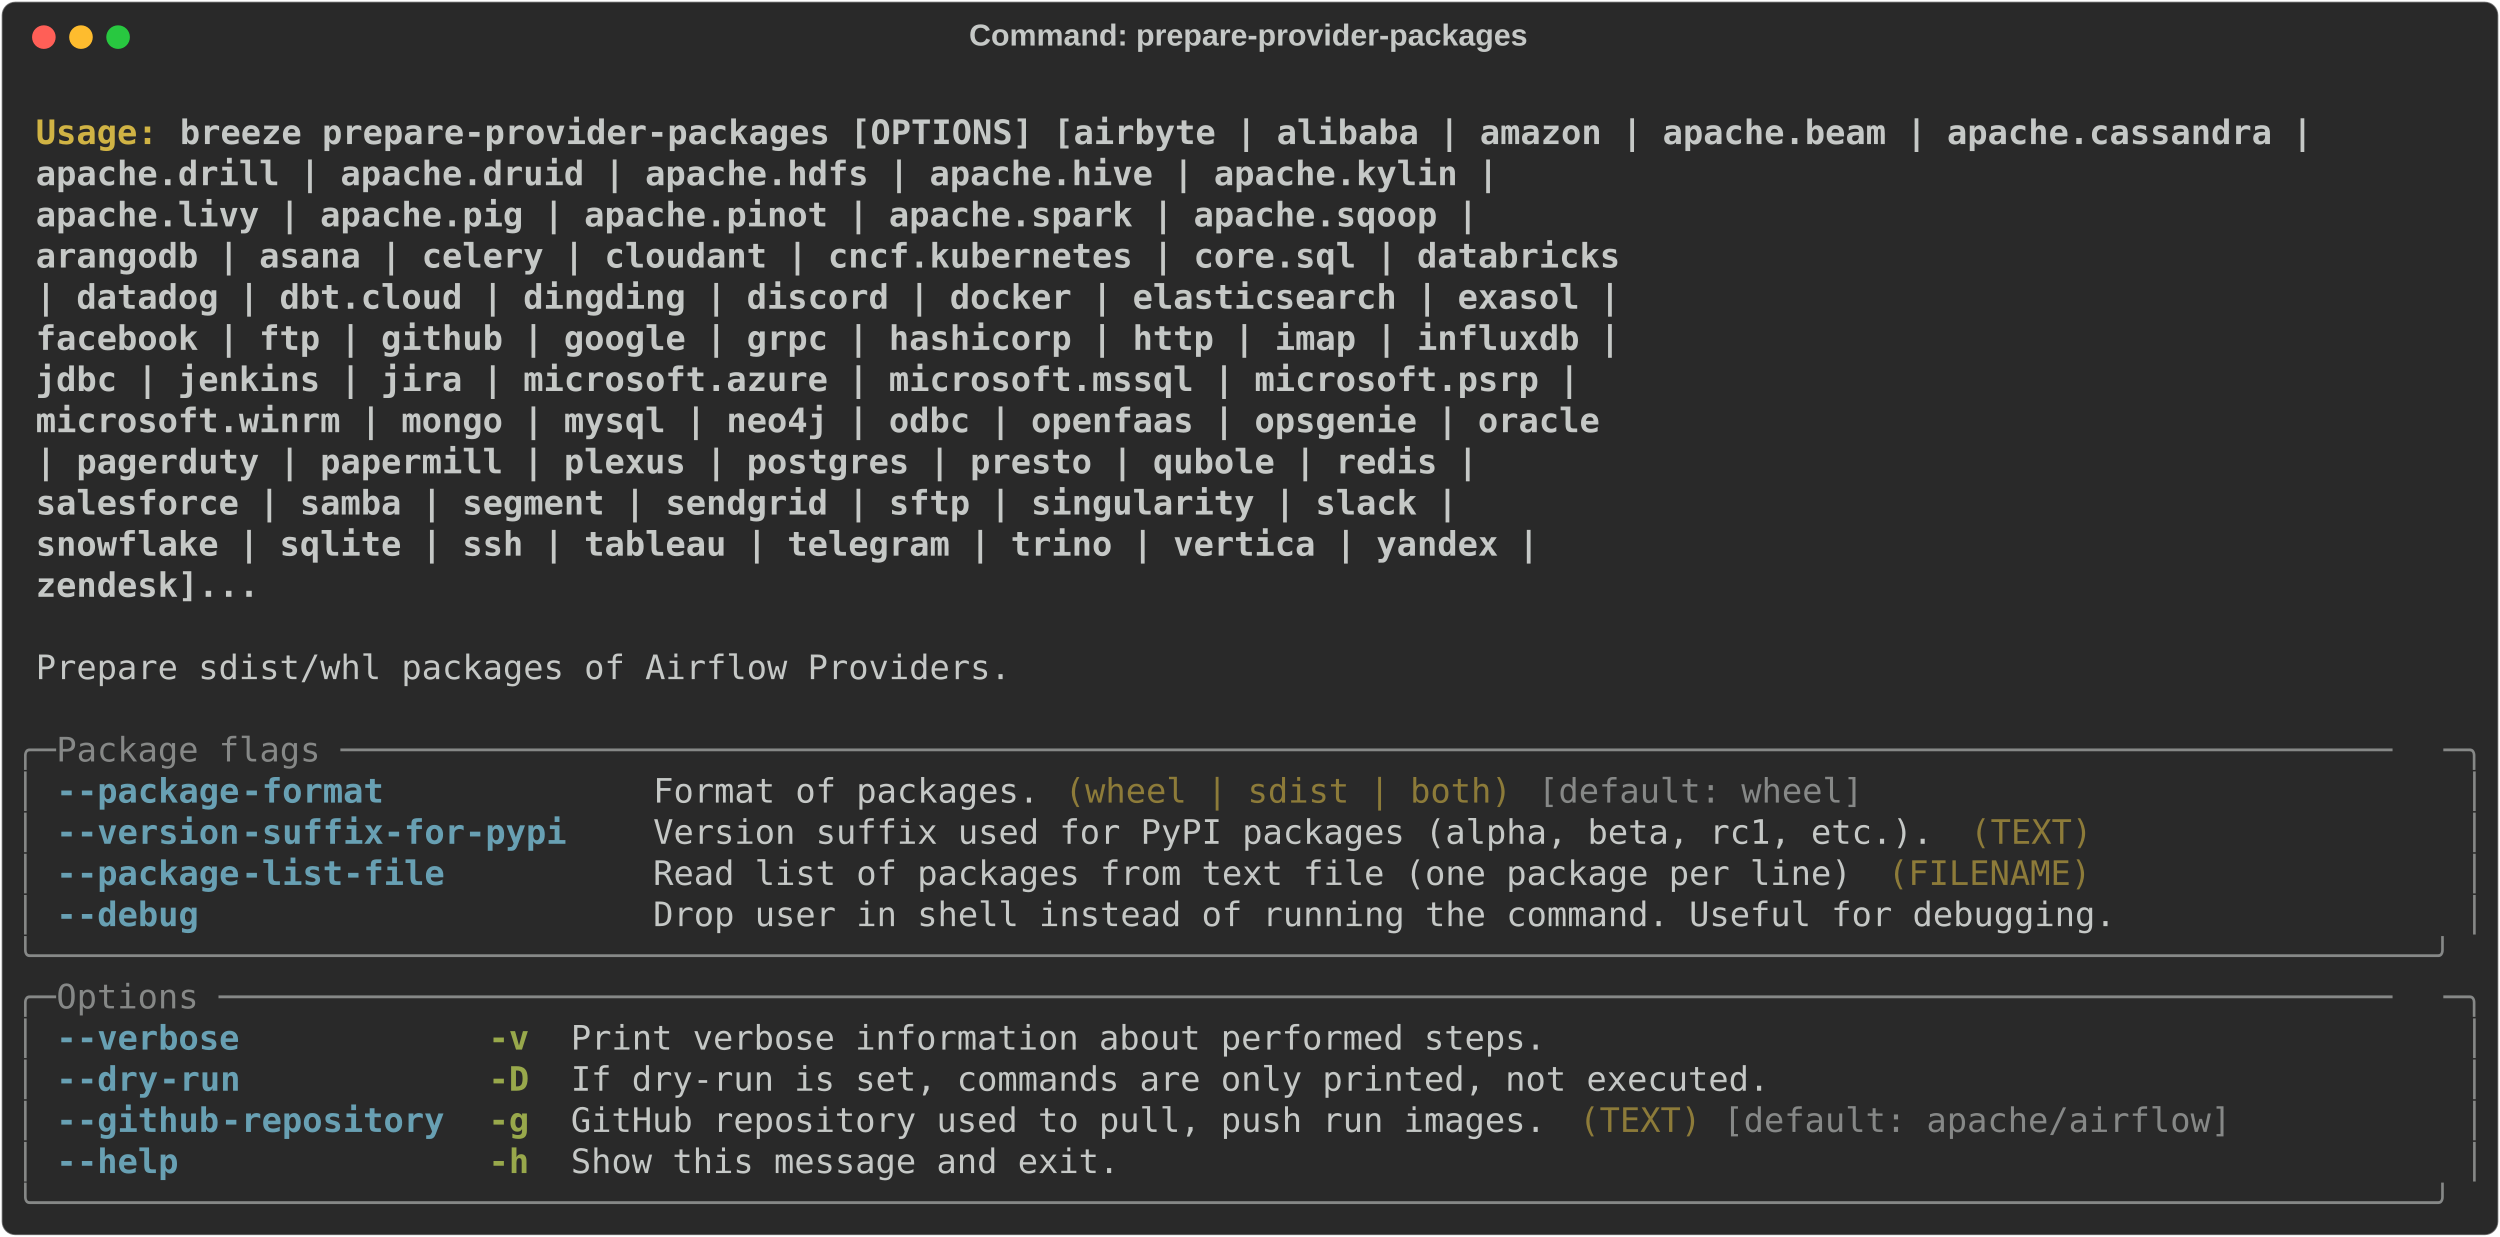
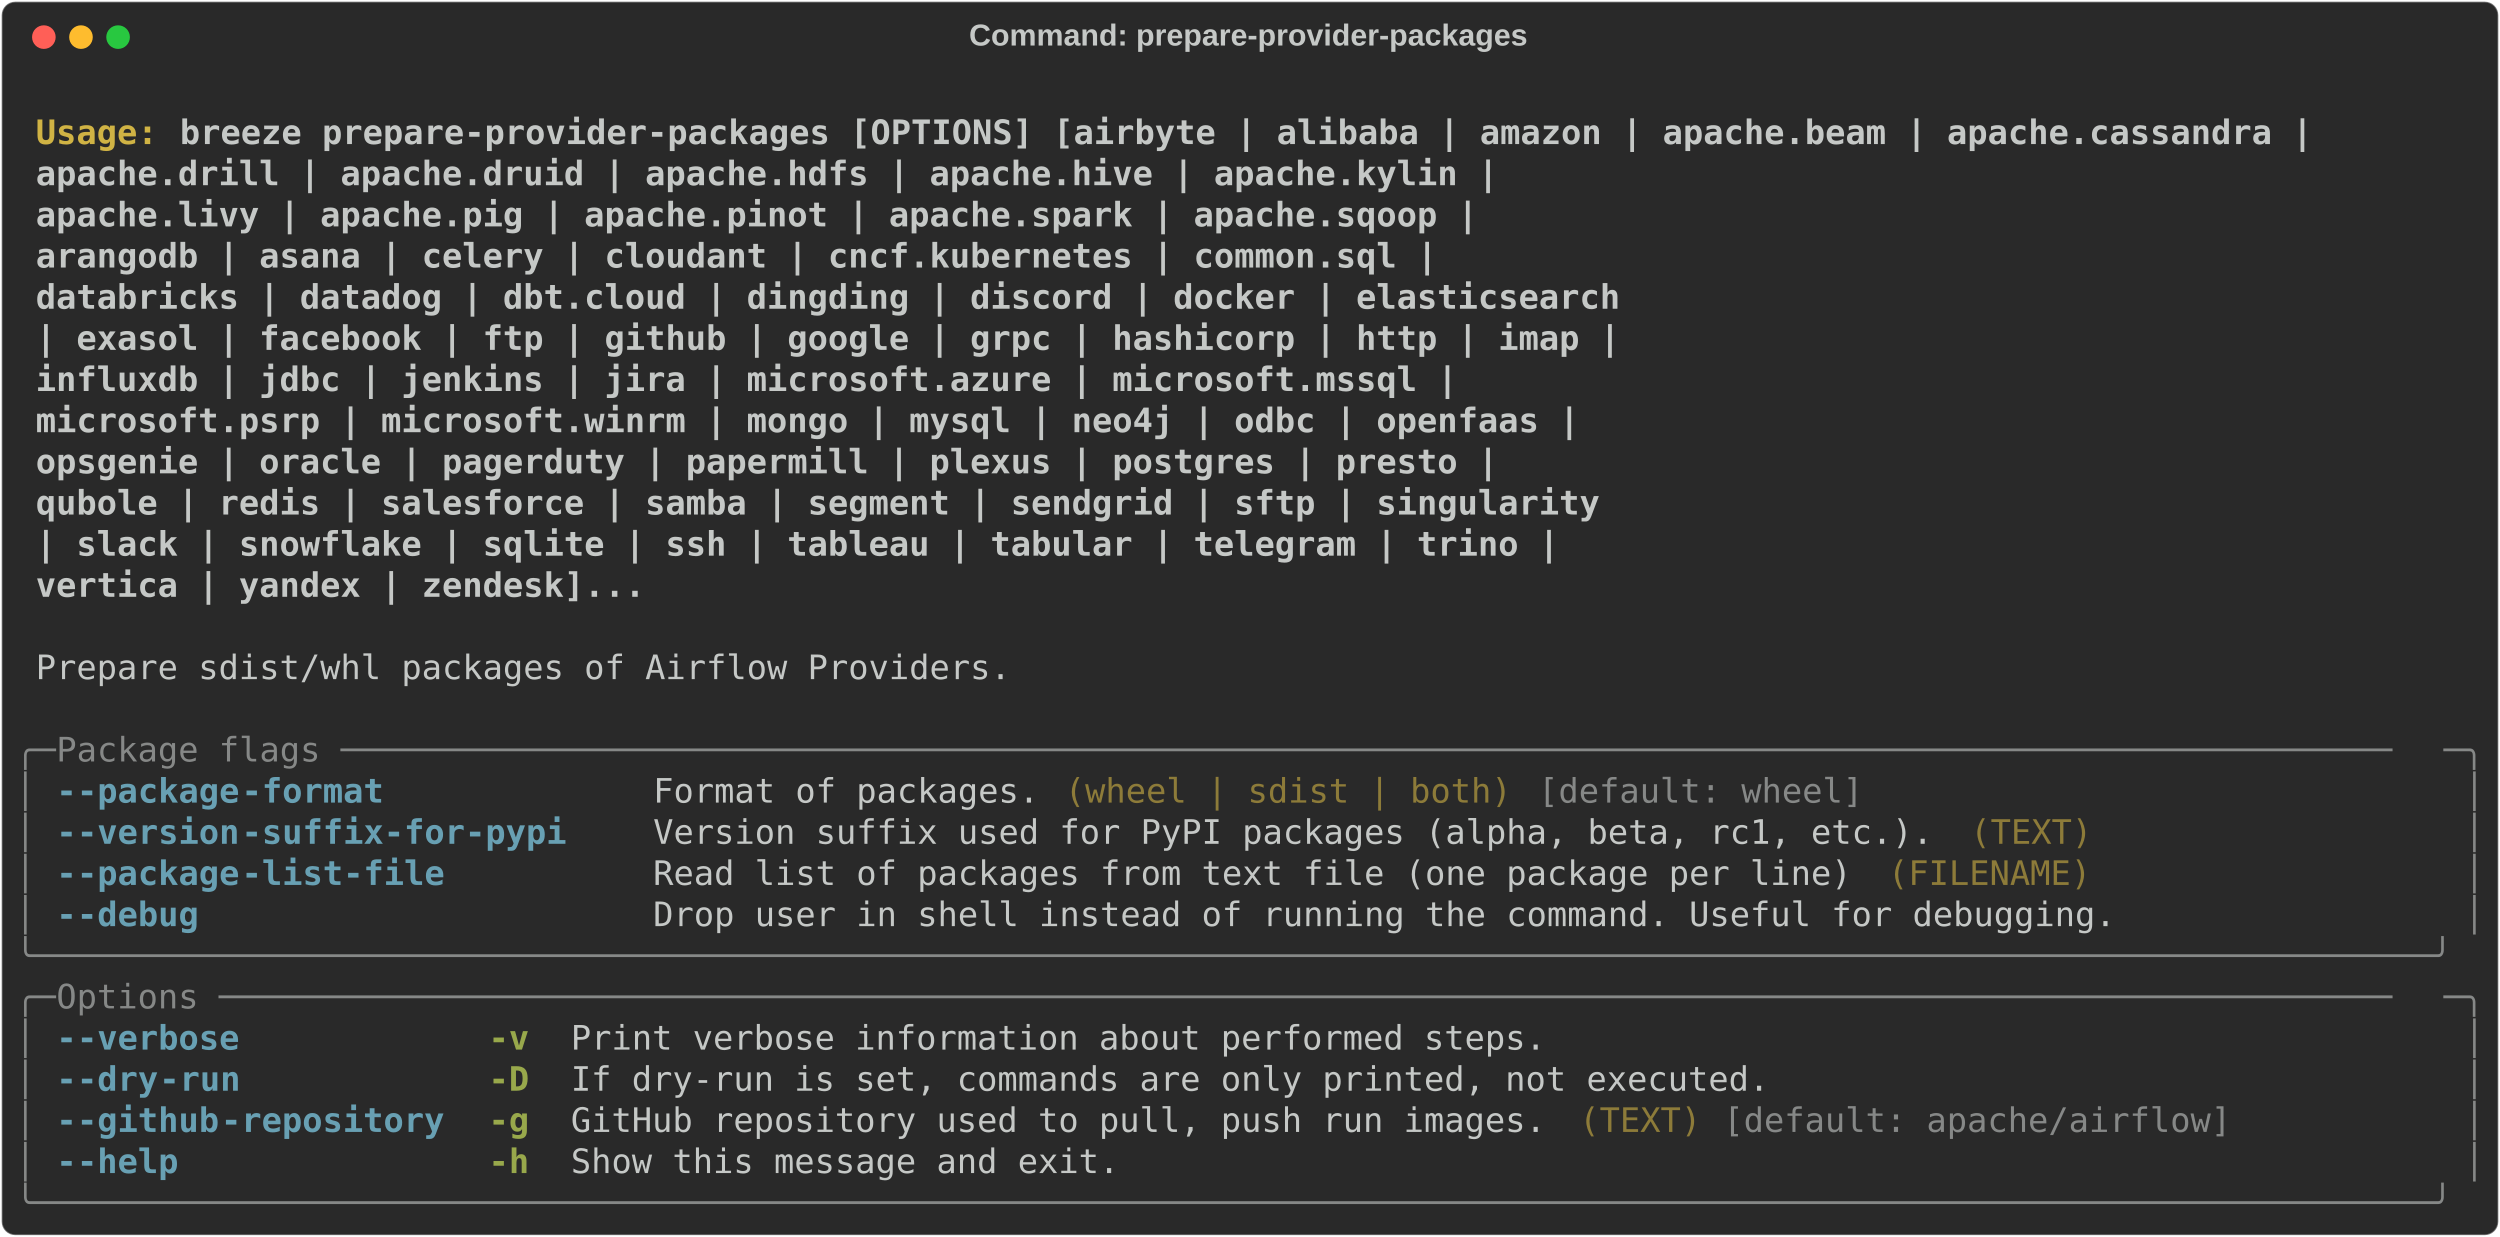
<svg xmlns="http://www.w3.org/2000/svg" class="rich-terminal" viewBox="0 0 1482 733.2">
  <style>

    @font-face {
        font-family: "Fira Code";
        src: local("FiraCode-Regular"),
                url("https://cdnjs.cloudflare.com/ajax/libs/firacode/6.2.0/woff2/FiraCode-Regular.woff2") format("woff2"),
                url("https://cdnjs.cloudflare.com/ajax/libs/firacode/6.2.0/woff/FiraCode-Regular.woff") format("woff");
        font-style: normal;
        font-weight: 400;
    }
    @font-face {
        font-family: "Fira Code";
        src: local("FiraCode-Bold"),
                url("https://cdnjs.cloudflare.com/ajax/libs/firacode/6.2.0/woff2/FiraCode-Bold.woff2") format("woff2"),
                url("https://cdnjs.cloudflare.com/ajax/libs/firacode/6.2.0/woff/FiraCode-Bold.woff") format("woff");
        font-style: bold;
        font-weight: 700;
    }

-     .terminal-3886318936-matrix {
+     .terminal-2104395871-matrix {
        font-family: Fira Code, monospace;
        font-size: 20px;
        line-height: 24.4px;
        font-variant-east-asian: full-width;
    }

-     .terminal-3886318936-title {
+     .terminal-2104395871-title {
        font-size: 18px;
        font-weight: bold;
        font-family: arial;
    }

-     .terminal-3886318936-r1 { fill: #c5c8c6;font-weight: bold }
- .terminal-3886318936-r2 { fill: #c5c8c6 }
- .terminal-3886318936-r3 { fill: #d0b344;font-weight: bold }
- .terminal-3886318936-r4 { fill: #868887 }
- .terminal-3886318936-r5 { fill: #68a0b3;font-weight: bold }
- .terminal-3886318936-r6 { fill: #8d7b39 }
- .terminal-3886318936-r7 { fill: #98a84b;font-weight: bold }
+     .terminal-2104395871-r1 { fill: #c5c8c6;font-weight: bold }
+ .terminal-2104395871-r2 { fill: #c5c8c6 }
+ .terminal-2104395871-r3 { fill: #d0b344;font-weight: bold }
+ .terminal-2104395871-r4 { fill: #868887 }
+ .terminal-2104395871-r5 { fill: #68a0b3;font-weight: bold }
+ .terminal-2104395871-r6 { fill: #8d7b39 }
+ .terminal-2104395871-r7 { fill: #98a84b;font-weight: bold }
    </style>
  <defs>
-     <clipPath id="terminal-3886318936-clip-terminal">
+     <clipPath id="terminal-2104395871-clip-terminal">
      <rect x="0" y="0" width="1463.0" height="682.2" />
    </clipPath>
-     <clipPath id="terminal-3886318936-line-0">
+     <clipPath id="terminal-2104395871-line-0">
      <rect x="0" y="1.5" width="1464" height="24.65" />
    </clipPath>
-     <clipPath id="terminal-3886318936-line-1">
+     <clipPath id="terminal-2104395871-line-1">
      <rect x="0" y="25.9" width="1464" height="24.65" />
    </clipPath>
-     <clipPath id="terminal-3886318936-line-2">
+     <clipPath id="terminal-2104395871-line-2">
      <rect x="0" y="50.3" width="1464" height="24.65" />
    </clipPath>
-     <clipPath id="terminal-3886318936-line-3">
+     <clipPath id="terminal-2104395871-line-3">
      <rect x="0" y="74.7" width="1464" height="24.65" />
    </clipPath>
-     <clipPath id="terminal-3886318936-line-4">
+     <clipPath id="terminal-2104395871-line-4">
      <rect x="0" y="99.1" width="1464" height="24.65" />
    </clipPath>
-     <clipPath id="terminal-3886318936-line-5">
+     <clipPath id="terminal-2104395871-line-5">
      <rect x="0" y="123.5" width="1464" height="24.65" />
    </clipPath>
-     <clipPath id="terminal-3886318936-line-6">
+     <clipPath id="terminal-2104395871-line-6">
      <rect x="0" y="147.9" width="1464" height="24.65" />
    </clipPath>
-     <clipPath id="terminal-3886318936-line-7">
+     <clipPath id="terminal-2104395871-line-7">
      <rect x="0" y="172.3" width="1464" height="24.65" />
    </clipPath>
-     <clipPath id="terminal-3886318936-line-8">
+     <clipPath id="terminal-2104395871-line-8">
      <rect x="0" y="196.7" width="1464" height="24.65" />
    </clipPath>
-     <clipPath id="terminal-3886318936-line-9">
+     <clipPath id="terminal-2104395871-line-9">
      <rect x="0" y="221.1" width="1464" height="24.65" />
    </clipPath>
-     <clipPath id="terminal-3886318936-line-10">
+     <clipPath id="terminal-2104395871-line-10">
      <rect x="0" y="245.5" width="1464" height="24.65" />
    </clipPath>
-     <clipPath id="terminal-3886318936-line-11">
+     <clipPath id="terminal-2104395871-line-11">
      <rect x="0" y="269.9" width="1464" height="24.65" />
    </clipPath>
-     <clipPath id="terminal-3886318936-line-12">
+     <clipPath id="terminal-2104395871-line-12">
      <rect x="0" y="294.3" width="1464" height="24.65" />
    </clipPath>
-     <clipPath id="terminal-3886318936-line-13">
+     <clipPath id="terminal-2104395871-line-13">
      <rect x="0" y="318.7" width="1464" height="24.65" />
    </clipPath>
-     <clipPath id="terminal-3886318936-line-14">
+     <clipPath id="terminal-2104395871-line-14">
      <rect x="0" y="343.1" width="1464" height="24.65" />
    </clipPath>
-     <clipPath id="terminal-3886318936-line-15">
+     <clipPath id="terminal-2104395871-line-15">
      <rect x="0" y="367.5" width="1464" height="24.65" />
    </clipPath>
-     <clipPath id="terminal-3886318936-line-16">
+     <clipPath id="terminal-2104395871-line-16">
      <rect x="0" y="391.9" width="1464" height="24.65" />
    </clipPath>
-     <clipPath id="terminal-3886318936-line-17">
+     <clipPath id="terminal-2104395871-line-17">
      <rect x="0" y="416.3" width="1464" height="24.65" />
    </clipPath>
-     <clipPath id="terminal-3886318936-line-18">
+     <clipPath id="terminal-2104395871-line-18">
      <rect x="0" y="440.7" width="1464" height="24.65" />
    </clipPath>
-     <clipPath id="terminal-3886318936-line-19">
+     <clipPath id="terminal-2104395871-line-19">
      <rect x="0" y="465.1" width="1464" height="24.65" />
    </clipPath>
-     <clipPath id="terminal-3886318936-line-20">
+     <clipPath id="terminal-2104395871-line-20">
      <rect x="0" y="489.5" width="1464" height="24.65" />
    </clipPath>
-     <clipPath id="terminal-3886318936-line-21">
+     <clipPath id="terminal-2104395871-line-21">
      <rect x="0" y="513.9" width="1464" height="24.65" />
    </clipPath>
-     <clipPath id="terminal-3886318936-line-22">
+     <clipPath id="terminal-2104395871-line-22">
      <rect x="0" y="538.3" width="1464" height="24.65" />
    </clipPath>
-     <clipPath id="terminal-3886318936-line-23">
+     <clipPath id="terminal-2104395871-line-23">
      <rect x="0" y="562.7" width="1464" height="24.65" />
    </clipPath>
-     <clipPath id="terminal-3886318936-line-24">
+     <clipPath id="terminal-2104395871-line-24">
      <rect x="0" y="587.1" width="1464" height="24.65" />
    </clipPath>
-     <clipPath id="terminal-3886318936-line-25">
+     <clipPath id="terminal-2104395871-line-25">
      <rect x="0" y="611.5" width="1464" height="24.65" />
    </clipPath>
-     <clipPath id="terminal-3886318936-line-26">
+     <clipPath id="terminal-2104395871-line-26">
      <rect x="0" y="635.9" width="1464" height="24.65" />
    </clipPath>
  </defs>
  <rect fill="#292929" stroke="rgba(255,255,255,0.35)" stroke-width="1" x="1" y="1" width="1480" height="731.2" rx="8" />
-   <text class="terminal-3886318936-title" fill="#c5c8c6" text-anchor="middle" x="740" y="27">Command: prepare-provider-packages</text>
+   <text class="terminal-2104395871-title" fill="#c5c8c6" text-anchor="middle" x="740" y="27">Command: prepare-provider-packages</text>
  <g transform="translate(26,22)">
    <circle cx="0" cy="0" r="7" fill="#ff5f57" />
    <circle cx="22" cy="0" r="7" fill="#febc2e" />
    <circle cx="44" cy="0" r="7" fill="#28c840" />
  </g>
-   <g transform="translate(9, 41)" clip-path="url(#terminal-3886318936-clip-terminal)">
-     <g class="terminal-3886318936-matrix">
-       <text class="terminal-3886318936-r2" x="1464" y="20" textLength="12.2" clip-path="url(#terminal-3886318936-line-0)">
- </text>
-       <text class="terminal-3886318936-r3" x="12.2" y="44.4" textLength="85.4" clip-path="url(#terminal-3886318936-line-1)">Usage: </text>
-       <text class="terminal-3886318936-r1" x="97.6" y="44.4" textLength="1281" clip-path="url(#terminal-3886318936-line-1)">breeze prepare-provider-packages [OPTIONS] [airbyte | alibaba | amazon | apache.beam | apache.cassandra |</text>
-       <text class="terminal-3886318936-r2" x="1464" y="44.4" textLength="12.2" clip-path="url(#terminal-3886318936-line-1)">
- </text>
-       <text class="terminal-3886318936-r1" x="12.2" y="68.8" textLength="1366.4" clip-path="url(#terminal-3886318936-line-2)">                                        apache.drill | apache.druid | apache.hdfs | apache.hive | apache.kylin |</text>
-       <text class="terminal-3886318936-r2" x="1464" y="68.8" textLength="12.2" clip-path="url(#terminal-3886318936-line-2)">
- </text>
-       <text class="terminal-3886318936-r1" x="12.2" y="93.2" textLength="1354.2" clip-path="url(#terminal-3886318936-line-3)">                                        apache.livy | apache.pig | apache.pinot | apache.spark | apache.sqoop |</text>
-       <text class="terminal-3886318936-r2" x="1464" y="93.2" textLength="12.2" clip-path="url(#terminal-3886318936-line-3)">
- </text>
-       <text class="terminal-3886318936-r1" x="12.2" y="117.6" textLength="1439.6" clip-path="url(#terminal-3886318936-line-4)">                                        arangodb | asana | celery | cloudant | cncf.kubernetes | core.sql | databricks</text>
-       <text class="terminal-3886318936-r2" x="1464" y="117.6" textLength="12.2" clip-path="url(#terminal-3886318936-line-4)">
- </text>
-       <text class="terminal-3886318936-r1" x="12.2" y="142" textLength="1439.6" clip-path="url(#terminal-3886318936-line-5)">                                        | datadog | dbt.cloud | dingding | discord | docker | elasticsearch | exasol |</text>
-       <text class="terminal-3886318936-r2" x="1464" y="142" textLength="12.2" clip-path="url(#terminal-3886318936-line-5)">
- </text>
-       <text class="terminal-3886318936-r1" x="12.2" y="166.4" textLength="1439.6" clip-path="url(#terminal-3886318936-line-6)">                                        facebook | ftp | github | google | grpc | hashicorp | http | imap | influxdb |</text>
-       <text class="terminal-3886318936-r2" x="1464" y="166.4" textLength="12.2" clip-path="url(#terminal-3886318936-line-6)">
- </text>
-       <text class="terminal-3886318936-r1" x="12.2" y="190.8" textLength="1415.2" clip-path="url(#terminal-3886318936-line-7)">                                        jdbc | jenkins | jira | microsoft.azure | microsoft.mssql | microsoft.psrp |</text>
-       <text class="terminal-3886318936-r2" x="1464" y="190.8" textLength="12.2" clip-path="url(#terminal-3886318936-line-7)">
- </text>
-       <text class="terminal-3886318936-r1" x="12.2" y="215.2" textLength="1427.4" clip-path="url(#terminal-3886318936-line-8)">                                        microsoft.winrm | mongo | mysql | neo4j | odbc | openfaas | opsgenie | oracle</text>
-       <text class="terminal-3886318936-r2" x="1464" y="215.2" textLength="12.2" clip-path="url(#terminal-3886318936-line-8)">
- </text>
-       <text class="terminal-3886318936-r1" x="12.2" y="239.6" textLength="1354.2" clip-path="url(#terminal-3886318936-line-9)">                                        | pagerduty | papermill | plexus | postgres | presto | qubole | redis |</text>
-       <text class="terminal-3886318936-r2" x="1464" y="239.6" textLength="12.2" clip-path="url(#terminal-3886318936-line-9)">
- </text>
-       <text class="terminal-3886318936-r1" x="12.2" y="264" textLength="1342" clip-path="url(#terminal-3886318936-line-10)">                                        salesforce | samba | segment | sendgrid | sftp | singularity | slack |</text>
-       <text class="terminal-3886318936-r2" x="1464" y="264" textLength="12.2" clip-path="url(#terminal-3886318936-line-10)">
- </text>
-       <text class="terminal-3886318936-r1" x="12.2" y="288.4" textLength="1390.8" clip-path="url(#terminal-3886318936-line-11)">                                        snowflake | sqlite | ssh | tableau | telegram | trino | vertica | yandex |</text>
-       <text class="terminal-3886318936-r2" x="1464" y="288.4" textLength="12.2" clip-path="url(#terminal-3886318936-line-11)">
- </text>
-       <text class="terminal-3886318936-r1" x="12.2" y="312.8" textLength="622.2" clip-path="url(#terminal-3886318936-line-12)">                                        zendesk]...</text>
-       <text class="terminal-3886318936-r2" x="1464" y="312.8" textLength="12.2" clip-path="url(#terminal-3886318936-line-12)">
- </text>
-       <text class="terminal-3886318936-r2" x="1464" y="337.2" textLength="12.2" clip-path="url(#terminal-3886318936-line-13)">
- </text>
-       <text class="terminal-3886318936-r2" x="12.2" y="361.6" textLength="585.6" clip-path="url(#terminal-3886318936-line-14)">Prepare sdist/whl packages of Airflow Providers.</text>
-       <text class="terminal-3886318936-r2" x="1464" y="361.6" textLength="12.2" clip-path="url(#terminal-3886318936-line-14)">
- </text>
-       <text class="terminal-3886318936-r2" x="1464" y="386" textLength="12.2" clip-path="url(#terminal-3886318936-line-15)">
- </text>
-       <text class="terminal-3886318936-r4" x="0" y="410.4" textLength="24.4" clip-path="url(#terminal-3886318936-line-16)">╭─</text>
-       <text class="terminal-3886318936-r4" x="24.4" y="410.4" textLength="1415.2" clip-path="url(#terminal-3886318936-line-16)"> Package flags ─────────────────────────────────────────────────────────────────────────────────────────────────────</text>
-       <text class="terminal-3886318936-r4" x="1439.6" y="410.4" textLength="24.4" clip-path="url(#terminal-3886318936-line-16)">─╮</text>
-       <text class="terminal-3886318936-r2" x="1464" y="410.4" textLength="12.2" clip-path="url(#terminal-3886318936-line-16)">
- </text>
-       <text class="terminal-3886318936-r4" x="0" y="434.8" textLength="12.2" clip-path="url(#terminal-3886318936-line-17)">│</text>
-       <text class="terminal-3886318936-r5" x="24.4" y="434.8" textLength="12.2" clip-path="url(#terminal-3886318936-line-17)">-</text>
-       <text class="terminal-3886318936-r5" x="36.6" y="434.8" textLength="97.6" clip-path="url(#terminal-3886318936-line-17)">-package</text>
-       <text class="terminal-3886318936-r5" x="134.2" y="434.8" textLength="85.4" clip-path="url(#terminal-3886318936-line-17)">-format</text>
-       <text class="terminal-3886318936-r2" x="378.2" y="434.8" textLength="231.8" clip-path="url(#terminal-3886318936-line-17)">Format of packages.</text>
-       <text class="terminal-3886318936-r6" x="622.2" y="434.8" textLength="268.4" clip-path="url(#terminal-3886318936-line-17)">(wheel | sdist | both)</text>
-       <text class="terminal-3886318936-r4" x="902.8" y="434.8" textLength="195.2" clip-path="url(#terminal-3886318936-line-17)">[default: wheel]</text>
-       <text class="terminal-3886318936-r4" x="1451.8" y="434.8" textLength="12.2" clip-path="url(#terminal-3886318936-line-17)">│</text>
-       <text class="terminal-3886318936-r2" x="1464" y="434.8" textLength="12.2" clip-path="url(#terminal-3886318936-line-17)">
- </text>
-       <text class="terminal-3886318936-r4" x="0" y="459.2" textLength="12.2" clip-path="url(#terminal-3886318936-line-18)">│</text>
-       <text class="terminal-3886318936-r5" x="24.4" y="459.2" textLength="12.2" clip-path="url(#terminal-3886318936-line-18)">-</text>
-       <text class="terminal-3886318936-r5" x="36.6" y="459.2" textLength="97.6" clip-path="url(#terminal-3886318936-line-18)">-version</text>
-       <text class="terminal-3886318936-r5" x="134.2" y="459.2" textLength="195.2" clip-path="url(#terminal-3886318936-line-18)">-suffix-for-pypi</text>
-       <text class="terminal-3886318936-r2" x="378.2" y="459.2" textLength="768.6" clip-path="url(#terminal-3886318936-line-18)">Version suffix used for PyPI packages (alpha, beta, rc1, etc.).</text>
-       <text class="terminal-3886318936-r6" x="1159" y="459.2" textLength="73.2" clip-path="url(#terminal-3886318936-line-18)">(TEXT)</text>
-       <text class="terminal-3886318936-r4" x="1451.8" y="459.2" textLength="12.2" clip-path="url(#terminal-3886318936-line-18)">│</text>
-       <text class="terminal-3886318936-r2" x="1464" y="459.2" textLength="12.2" clip-path="url(#terminal-3886318936-line-18)">
- </text>
-       <text class="terminal-3886318936-r4" x="0" y="483.6" textLength="12.2" clip-path="url(#terminal-3886318936-line-19)">│</text>
-       <text class="terminal-3886318936-r5" x="24.4" y="483.6" textLength="12.2" clip-path="url(#terminal-3886318936-line-19)">-</text>
-       <text class="terminal-3886318936-r5" x="36.6" y="483.6" textLength="97.6" clip-path="url(#terminal-3886318936-line-19)">-package</text>
-       <text class="terminal-3886318936-r5" x="134.2" y="483.6" textLength="122" clip-path="url(#terminal-3886318936-line-19)">-list-file</text>
-       <text class="terminal-3886318936-r2" x="378.2" y="483.6" textLength="719.8" clip-path="url(#terminal-3886318936-line-19)">Read list of packages from text file (one package per line)</text>
-       <text class="terminal-3886318936-r6" x="1110.2" y="483.6" textLength="122" clip-path="url(#terminal-3886318936-line-19)">(FILENAME)</text>
-       <text class="terminal-3886318936-r4" x="1451.8" y="483.6" textLength="12.2" clip-path="url(#terminal-3886318936-line-19)">│</text>
-       <text class="terminal-3886318936-r2" x="1464" y="483.6" textLength="12.2" clip-path="url(#terminal-3886318936-line-19)">
- </text>
-       <text class="terminal-3886318936-r4" x="0" y="508" textLength="12.2" clip-path="url(#terminal-3886318936-line-20)">│</text>
-       <text class="terminal-3886318936-r5" x="24.4" y="508" textLength="12.2" clip-path="url(#terminal-3886318936-line-20)">-</text>
-       <text class="terminal-3886318936-r5" x="36.6" y="508" textLength="73.2" clip-path="url(#terminal-3886318936-line-20)">-debug</text>
-       <text class="terminal-3886318936-r2" x="378.2" y="508" textLength="878.4" clip-path="url(#terminal-3886318936-line-20)">Drop user in shell instead of running the command. Useful for debugging.</text>
-       <text class="terminal-3886318936-r4" x="1451.8" y="508" textLength="12.2" clip-path="url(#terminal-3886318936-line-20)">│</text>
-       <text class="terminal-3886318936-r2" x="1464" y="508" textLength="12.2" clip-path="url(#terminal-3886318936-line-20)">
- </text>
-       <text class="terminal-3886318936-r4" x="0" y="532.4" textLength="1464" clip-path="url(#terminal-3886318936-line-21)">╰──────────────────────────────────────────────────────────────────────────────────────────────────────────────────────╯</text>
-       <text class="terminal-3886318936-r2" x="1464" y="532.4" textLength="12.2" clip-path="url(#terminal-3886318936-line-21)">
- </text>
-       <text class="terminal-3886318936-r4" x="0" y="556.8" textLength="24.4" clip-path="url(#terminal-3886318936-line-22)">╭─</text>
-       <text class="terminal-3886318936-r4" x="24.4" y="556.8" textLength="1415.2" clip-path="url(#terminal-3886318936-line-22)"> Options ───────────────────────────────────────────────────────────────────────────────────────────────────────────</text>
-       <text class="terminal-3886318936-r4" x="1439.6" y="556.8" textLength="24.4" clip-path="url(#terminal-3886318936-line-22)">─╮</text>
-       <text class="terminal-3886318936-r2" x="1464" y="556.8" textLength="12.2" clip-path="url(#terminal-3886318936-line-22)">
- </text>
-       <text class="terminal-3886318936-r4" x="0" y="581.2" textLength="12.2" clip-path="url(#terminal-3886318936-line-23)">│</text>
-       <text class="terminal-3886318936-r5" x="24.4" y="581.2" textLength="12.2" clip-path="url(#terminal-3886318936-line-23)">-</text>
-       <text class="terminal-3886318936-r5" x="36.6" y="581.2" textLength="97.6" clip-path="url(#terminal-3886318936-line-23)">-verbose</text>
-       <text class="terminal-3886318936-r7" x="280.6" y="581.2" textLength="24.4" clip-path="url(#terminal-3886318936-line-23)">-v</text>
-       <text class="terminal-3886318936-r2" x="329.4" y="581.2" textLength="585.6" clip-path="url(#terminal-3886318936-line-23)">Print verbose information about performed steps.</text>
-       <text class="terminal-3886318936-r4" x="1451.8" y="581.2" textLength="12.2" clip-path="url(#terminal-3886318936-line-23)">│</text>
-       <text class="terminal-3886318936-r2" x="1464" y="581.2" textLength="12.2" clip-path="url(#terminal-3886318936-line-23)">
- </text>
-       <text class="terminal-3886318936-r4" x="0" y="605.6" textLength="12.2" clip-path="url(#terminal-3886318936-line-24)">│</text>
-       <text class="terminal-3886318936-r5" x="24.4" y="605.6" textLength="12.2" clip-path="url(#terminal-3886318936-line-24)">-</text>
-       <text class="terminal-3886318936-r5" x="36.6" y="605.6" textLength="48.8" clip-path="url(#terminal-3886318936-line-24)">-dry</text>
-       <text class="terminal-3886318936-r5" x="85.4" y="605.6" textLength="48.8" clip-path="url(#terminal-3886318936-line-24)">-run</text>
-       <text class="terminal-3886318936-r7" x="280.6" y="605.6" textLength="24.4" clip-path="url(#terminal-3886318936-line-24)">-D</text>
-       <text class="terminal-3886318936-r2" x="329.4" y="605.6" textLength="719.8" clip-path="url(#terminal-3886318936-line-24)">If dry-run is set, commands are only printed, not executed.</text>
-       <text class="terminal-3886318936-r4" x="1451.8" y="605.6" textLength="12.2" clip-path="url(#terminal-3886318936-line-24)">│</text>
-       <text class="terminal-3886318936-r2" x="1464" y="605.6" textLength="12.2" clip-path="url(#terminal-3886318936-line-24)">
- </text>
-       <text class="terminal-3886318936-r4" x="0" y="630" textLength="12.2" clip-path="url(#terminal-3886318936-line-25)">│</text>
-       <text class="terminal-3886318936-r5" x="24.4" y="630" textLength="12.2" clip-path="url(#terminal-3886318936-line-25)">-</text>
-       <text class="terminal-3886318936-r5" x="36.6" y="630" textLength="85.4" clip-path="url(#terminal-3886318936-line-25)">-github</text>
-       <text class="terminal-3886318936-r5" x="122" y="630" textLength="134.2" clip-path="url(#terminal-3886318936-line-25)">-repository</text>
-       <text class="terminal-3886318936-r7" x="280.6" y="630" textLength="24.4" clip-path="url(#terminal-3886318936-line-25)">-g</text>
-       <text class="terminal-3886318936-r2" x="329.4" y="630" textLength="585.6" clip-path="url(#terminal-3886318936-line-25)">GitHub repository used to pull, push run images.</text>
-       <text class="terminal-3886318936-r6" x="927.2" y="630" textLength="73.2" clip-path="url(#terminal-3886318936-line-25)">(TEXT)</text>
-       <text class="terminal-3886318936-r4" x="1012.6" y="630" textLength="305" clip-path="url(#terminal-3886318936-line-25)">[default: apache/airflow]</text>
-       <text class="terminal-3886318936-r4" x="1451.8" y="630" textLength="12.2" clip-path="url(#terminal-3886318936-line-25)">│</text>
-       <text class="terminal-3886318936-r2" x="1464" y="630" textLength="12.2" clip-path="url(#terminal-3886318936-line-25)">
- </text>
-       <text class="terminal-3886318936-r4" x="0" y="654.4" textLength="12.2" clip-path="url(#terminal-3886318936-line-26)">│</text>
-       <text class="terminal-3886318936-r5" x="24.4" y="654.4" textLength="12.2" clip-path="url(#terminal-3886318936-line-26)">-</text>
-       <text class="terminal-3886318936-r5" x="36.6" y="654.4" textLength="61" clip-path="url(#terminal-3886318936-line-26)">-help</text>
-       <text class="terminal-3886318936-r7" x="280.6" y="654.4" textLength="24.4" clip-path="url(#terminal-3886318936-line-26)">-h</text>
-       <text class="terminal-3886318936-r2" x="329.4" y="654.4" textLength="329.4" clip-path="url(#terminal-3886318936-line-26)">Show this message and exit.</text>
-       <text class="terminal-3886318936-r4" x="1451.8" y="654.4" textLength="12.2" clip-path="url(#terminal-3886318936-line-26)">│</text>
-       <text class="terminal-3886318936-r2" x="1464" y="654.4" textLength="12.2" clip-path="url(#terminal-3886318936-line-26)">
- </text>
-       <text class="terminal-3886318936-r4" x="0" y="678.8" textLength="1464" clip-path="url(#terminal-3886318936-line-27)">╰──────────────────────────────────────────────────────────────────────────────────────────────────────────────────────╯</text>
-       <text class="terminal-3886318936-r2" x="1464" y="678.8" textLength="12.2" clip-path="url(#terminal-3886318936-line-27)">
+   <g transform="translate(9, 41)" clip-path="url(#terminal-2104395871-clip-terminal)">
+     <g class="terminal-2104395871-matrix">
+       <text class="terminal-2104395871-r2" x="1464" y="20" textLength="12.2" clip-path="url(#terminal-2104395871-line-0)">
+ </text>
+       <text class="terminal-2104395871-r3" x="12.2" y="44.4" textLength="85.4" clip-path="url(#terminal-2104395871-line-1)">Usage: </text>
+       <text class="terminal-2104395871-r1" x="97.6" y="44.4" textLength="1281" clip-path="url(#terminal-2104395871-line-1)">breeze prepare-provider-packages [OPTIONS] [airbyte | alibaba | amazon | apache.beam | apache.cassandra |</text>
+       <text class="terminal-2104395871-r2" x="1464" y="44.4" textLength="12.2" clip-path="url(#terminal-2104395871-line-1)">
+ </text>
+       <text class="terminal-2104395871-r1" x="12.2" y="68.8" textLength="1366.4" clip-path="url(#terminal-2104395871-line-2)">                                        apache.drill | apache.druid | apache.hdfs | apache.hive | apache.kylin |</text>
+       <text class="terminal-2104395871-r2" x="1464" y="68.8" textLength="12.2" clip-path="url(#terminal-2104395871-line-2)">
+ </text>
+       <text class="terminal-2104395871-r1" x="12.2" y="93.2" textLength="1354.2" clip-path="url(#terminal-2104395871-line-3)">                                        apache.livy | apache.pig | apache.pinot | apache.spark | apache.sqoop |</text>
+       <text class="terminal-2104395871-r2" x="1464" y="93.2" textLength="12.2" clip-path="url(#terminal-2104395871-line-3)">
+ </text>
+       <text class="terminal-2104395871-r1" x="12.2" y="117.6" textLength="1329.8" clip-path="url(#terminal-2104395871-line-4)">                                        arangodb | asana | celery | cloudant | cncf.kubernetes | common.sql |</text>
+       <text class="terminal-2104395871-r2" x="1464" y="117.6" textLength="12.2" clip-path="url(#terminal-2104395871-line-4)">
+ </text>
+       <text class="terminal-2104395871-r1" x="12.2" y="142" textLength="1439.6" clip-path="url(#terminal-2104395871-line-5)">                                        databricks | datadog | dbt.cloud | dingding | discord | docker | elasticsearch</text>
+       <text class="terminal-2104395871-r2" x="1464" y="142" textLength="12.2" clip-path="url(#terminal-2104395871-line-5)">
+ </text>
+       <text class="terminal-2104395871-r1" x="12.2" y="166.4" textLength="1439.6" clip-path="url(#terminal-2104395871-line-6)">                                        | exasol | facebook | ftp | github | google | grpc | hashicorp | http | imap |</text>
+       <text class="terminal-2104395871-r2" x="1464" y="166.4" textLength="12.2" clip-path="url(#terminal-2104395871-line-6)">
+ </text>
+       <text class="terminal-2104395871-r1" x="12.2" y="190.8" textLength="1342" clip-path="url(#terminal-2104395871-line-7)">                                        influxdb | jdbc | jenkins | jira | microsoft.azure | microsoft.mssql |</text>
+       <text class="terminal-2104395871-r2" x="1464" y="190.8" textLength="12.2" clip-path="url(#terminal-2104395871-line-7)">
+ </text>
+       <text class="terminal-2104395871-r1" x="12.2" y="215.2" textLength="1415.2" clip-path="url(#terminal-2104395871-line-8)">                                        microsoft.psrp | microsoft.winrm | mongo | mysql | neo4j | odbc | openfaas |</text>
+       <text class="terminal-2104395871-r2" x="1464" y="215.2" textLength="12.2" clip-path="url(#terminal-2104395871-line-8)">
+ </text>
+       <text class="terminal-2104395871-r1" x="12.2" y="239.6" textLength="1366.4" clip-path="url(#terminal-2104395871-line-9)">                                        opsgenie | oracle | pagerduty | papermill | plexus | postgres | presto |</text>
+       <text class="terminal-2104395871-r2" x="1464" y="239.6" textLength="12.2" clip-path="url(#terminal-2104395871-line-9)">
+ </text>
+       <text class="terminal-2104395871-r1" x="12.2" y="264" textLength="1427.4" clip-path="url(#terminal-2104395871-line-10)">                                        qubole | redis | salesforce | samba | segment | sendgrid | sftp | singularity</text>
+       <text class="terminal-2104395871-r2" x="1464" y="264" textLength="12.2" clip-path="url(#terminal-2104395871-line-10)">
+ </text>
+       <text class="terminal-2104395871-r1" x="12.2" y="288.4" textLength="1403" clip-path="url(#terminal-2104395871-line-11)">                                        | slack | snowflake | sqlite | ssh | tableau | tabular | telegram | trino |</text>
+       <text class="terminal-2104395871-r2" x="1464" y="288.4" textLength="12.2" clip-path="url(#terminal-2104395871-line-11)">
+ </text>
+       <text class="terminal-2104395871-r1" x="12.2" y="312.8" textLength="854" clip-path="url(#terminal-2104395871-line-12)">                                        vertica | yandex | zendesk]...</text>
+       <text class="terminal-2104395871-r2" x="1464" y="312.8" textLength="12.2" clip-path="url(#terminal-2104395871-line-12)">
+ </text>
+       <text class="terminal-2104395871-r2" x="1464" y="337.2" textLength="12.2" clip-path="url(#terminal-2104395871-line-13)">
+ </text>
+       <text class="terminal-2104395871-r2" x="12.2" y="361.6" textLength="585.6" clip-path="url(#terminal-2104395871-line-14)">Prepare sdist/whl packages of Airflow Providers.</text>
+       <text class="terminal-2104395871-r2" x="1464" y="361.6" textLength="12.2" clip-path="url(#terminal-2104395871-line-14)">
+ </text>
+       <text class="terminal-2104395871-r2" x="1464" y="386" textLength="12.2" clip-path="url(#terminal-2104395871-line-15)">
+ </text>
+       <text class="terminal-2104395871-r4" x="0" y="410.4" textLength="24.4" clip-path="url(#terminal-2104395871-line-16)">╭─</text>
+       <text class="terminal-2104395871-r4" x="24.4" y="410.4" textLength="1415.2" clip-path="url(#terminal-2104395871-line-16)"> Package flags ─────────────────────────────────────────────────────────────────────────────────────────────────────</text>
+       <text class="terminal-2104395871-r4" x="1439.6" y="410.4" textLength="24.4" clip-path="url(#terminal-2104395871-line-16)">─╮</text>
+       <text class="terminal-2104395871-r2" x="1464" y="410.4" textLength="12.2" clip-path="url(#terminal-2104395871-line-16)">
+ </text>
+       <text class="terminal-2104395871-r4" x="0" y="434.8" textLength="12.2" clip-path="url(#terminal-2104395871-line-17)">│</text>
+       <text class="terminal-2104395871-r5" x="24.4" y="434.8" textLength="12.2" clip-path="url(#terminal-2104395871-line-17)">-</text>
+       <text class="terminal-2104395871-r5" x="36.6" y="434.8" textLength="97.6" clip-path="url(#terminal-2104395871-line-17)">-package</text>
+       <text class="terminal-2104395871-r5" x="134.2" y="434.8" textLength="85.4" clip-path="url(#terminal-2104395871-line-17)">-format</text>
+       <text class="terminal-2104395871-r2" x="378.2" y="434.8" textLength="231.8" clip-path="url(#terminal-2104395871-line-17)">Format of packages.</text>
+       <text class="terminal-2104395871-r6" x="622.2" y="434.8" textLength="268.4" clip-path="url(#terminal-2104395871-line-17)">(wheel | sdist | both)</text>
+       <text class="terminal-2104395871-r4" x="902.8" y="434.8" textLength="195.2" clip-path="url(#terminal-2104395871-line-17)">[default: wheel]</text>
+       <text class="terminal-2104395871-r4" x="1451.8" y="434.8" textLength="12.2" clip-path="url(#terminal-2104395871-line-17)">│</text>
+       <text class="terminal-2104395871-r2" x="1464" y="434.8" textLength="12.2" clip-path="url(#terminal-2104395871-line-17)">
+ </text>
+       <text class="terminal-2104395871-r4" x="0" y="459.2" textLength="12.2" clip-path="url(#terminal-2104395871-line-18)">│</text>
+       <text class="terminal-2104395871-r5" x="24.4" y="459.2" textLength="12.2" clip-path="url(#terminal-2104395871-line-18)">-</text>
+       <text class="terminal-2104395871-r5" x="36.6" y="459.2" textLength="97.6" clip-path="url(#terminal-2104395871-line-18)">-version</text>
+       <text class="terminal-2104395871-r5" x="134.2" y="459.2" textLength="195.2" clip-path="url(#terminal-2104395871-line-18)">-suffix-for-pypi</text>
+       <text class="terminal-2104395871-r2" x="378.2" y="459.2" textLength="768.6" clip-path="url(#terminal-2104395871-line-18)">Version suffix used for PyPI packages (alpha, beta, rc1, etc.).</text>
+       <text class="terminal-2104395871-r6" x="1159" y="459.2" textLength="73.2" clip-path="url(#terminal-2104395871-line-18)">(TEXT)</text>
+       <text class="terminal-2104395871-r4" x="1451.8" y="459.2" textLength="12.2" clip-path="url(#terminal-2104395871-line-18)">│</text>
+       <text class="terminal-2104395871-r2" x="1464" y="459.2" textLength="12.2" clip-path="url(#terminal-2104395871-line-18)">
+ </text>
+       <text class="terminal-2104395871-r4" x="0" y="483.6" textLength="12.2" clip-path="url(#terminal-2104395871-line-19)">│</text>
+       <text class="terminal-2104395871-r5" x="24.4" y="483.6" textLength="12.2" clip-path="url(#terminal-2104395871-line-19)">-</text>
+       <text class="terminal-2104395871-r5" x="36.6" y="483.6" textLength="97.6" clip-path="url(#terminal-2104395871-line-19)">-package</text>
+       <text class="terminal-2104395871-r5" x="134.2" y="483.6" textLength="122" clip-path="url(#terminal-2104395871-line-19)">-list-file</text>
+       <text class="terminal-2104395871-r2" x="378.2" y="483.6" textLength="719.8" clip-path="url(#terminal-2104395871-line-19)">Read list of packages from text file (one package per line)</text>
+       <text class="terminal-2104395871-r6" x="1110.2" y="483.6" textLength="122" clip-path="url(#terminal-2104395871-line-19)">(FILENAME)</text>
+       <text class="terminal-2104395871-r4" x="1451.8" y="483.6" textLength="12.2" clip-path="url(#terminal-2104395871-line-19)">│</text>
+       <text class="terminal-2104395871-r2" x="1464" y="483.6" textLength="12.2" clip-path="url(#terminal-2104395871-line-19)">
+ </text>
+       <text class="terminal-2104395871-r4" x="0" y="508" textLength="12.2" clip-path="url(#terminal-2104395871-line-20)">│</text>
+       <text class="terminal-2104395871-r5" x="24.4" y="508" textLength="12.2" clip-path="url(#terminal-2104395871-line-20)">-</text>
+       <text class="terminal-2104395871-r5" x="36.6" y="508" textLength="73.2" clip-path="url(#terminal-2104395871-line-20)">-debug</text>
+       <text class="terminal-2104395871-r2" x="378.2" y="508" textLength="878.4" clip-path="url(#terminal-2104395871-line-20)">Drop user in shell instead of running the command. Useful for debugging.</text>
+       <text class="terminal-2104395871-r4" x="1451.8" y="508" textLength="12.2" clip-path="url(#terminal-2104395871-line-20)">│</text>
+       <text class="terminal-2104395871-r2" x="1464" y="508" textLength="12.2" clip-path="url(#terminal-2104395871-line-20)">
+ </text>
+       <text class="terminal-2104395871-r4" x="0" y="532.4" textLength="1464" clip-path="url(#terminal-2104395871-line-21)">╰──────────────────────────────────────────────────────────────────────────────────────────────────────────────────────╯</text>
+       <text class="terminal-2104395871-r2" x="1464" y="532.4" textLength="12.2" clip-path="url(#terminal-2104395871-line-21)">
+ </text>
+       <text class="terminal-2104395871-r4" x="0" y="556.8" textLength="24.4" clip-path="url(#terminal-2104395871-line-22)">╭─</text>
+       <text class="terminal-2104395871-r4" x="24.4" y="556.8" textLength="1415.2" clip-path="url(#terminal-2104395871-line-22)"> Options ───────────────────────────────────────────────────────────────────────────────────────────────────────────</text>
+       <text class="terminal-2104395871-r4" x="1439.6" y="556.8" textLength="24.4" clip-path="url(#terminal-2104395871-line-22)">─╮</text>
+       <text class="terminal-2104395871-r2" x="1464" y="556.8" textLength="12.2" clip-path="url(#terminal-2104395871-line-22)">
+ </text>
+       <text class="terminal-2104395871-r4" x="0" y="581.2" textLength="12.2" clip-path="url(#terminal-2104395871-line-23)">│</text>
+       <text class="terminal-2104395871-r5" x="24.4" y="581.2" textLength="12.2" clip-path="url(#terminal-2104395871-line-23)">-</text>
+       <text class="terminal-2104395871-r5" x="36.6" y="581.2" textLength="97.6" clip-path="url(#terminal-2104395871-line-23)">-verbose</text>
+       <text class="terminal-2104395871-r7" x="280.6" y="581.2" textLength="24.4" clip-path="url(#terminal-2104395871-line-23)">-v</text>
+       <text class="terminal-2104395871-r2" x="329.4" y="581.2" textLength="585.6" clip-path="url(#terminal-2104395871-line-23)">Print verbose information about performed steps.</text>
+       <text class="terminal-2104395871-r4" x="1451.8" y="581.2" textLength="12.2" clip-path="url(#terminal-2104395871-line-23)">│</text>
+       <text class="terminal-2104395871-r2" x="1464" y="581.2" textLength="12.2" clip-path="url(#terminal-2104395871-line-23)">
+ </text>
+       <text class="terminal-2104395871-r4" x="0" y="605.6" textLength="12.2" clip-path="url(#terminal-2104395871-line-24)">│</text>
+       <text class="terminal-2104395871-r5" x="24.4" y="605.6" textLength="12.2" clip-path="url(#terminal-2104395871-line-24)">-</text>
+       <text class="terminal-2104395871-r5" x="36.6" y="605.6" textLength="48.8" clip-path="url(#terminal-2104395871-line-24)">-dry</text>
+       <text class="terminal-2104395871-r5" x="85.4" y="605.6" textLength="48.8" clip-path="url(#terminal-2104395871-line-24)">-run</text>
+       <text class="terminal-2104395871-r7" x="280.6" y="605.6" textLength="24.4" clip-path="url(#terminal-2104395871-line-24)">-D</text>
+       <text class="terminal-2104395871-r2" x="329.4" y="605.6" textLength="719.8" clip-path="url(#terminal-2104395871-line-24)">If dry-run is set, commands are only printed, not executed.</text>
+       <text class="terminal-2104395871-r4" x="1451.8" y="605.6" textLength="12.2" clip-path="url(#terminal-2104395871-line-24)">│</text>
+       <text class="terminal-2104395871-r2" x="1464" y="605.6" textLength="12.2" clip-path="url(#terminal-2104395871-line-24)">
+ </text>
+       <text class="terminal-2104395871-r4" x="0" y="630" textLength="12.2" clip-path="url(#terminal-2104395871-line-25)">│</text>
+       <text class="terminal-2104395871-r5" x="24.4" y="630" textLength="12.2" clip-path="url(#terminal-2104395871-line-25)">-</text>
+       <text class="terminal-2104395871-r5" x="36.6" y="630" textLength="85.4" clip-path="url(#terminal-2104395871-line-25)">-github</text>
+       <text class="terminal-2104395871-r5" x="122" y="630" textLength="134.2" clip-path="url(#terminal-2104395871-line-25)">-repository</text>
+       <text class="terminal-2104395871-r7" x="280.6" y="630" textLength="24.4" clip-path="url(#terminal-2104395871-line-25)">-g</text>
+       <text class="terminal-2104395871-r2" x="329.4" y="630" textLength="585.6" clip-path="url(#terminal-2104395871-line-25)">GitHub repository used to pull, push run images.</text>
+       <text class="terminal-2104395871-r6" x="927.2" y="630" textLength="73.2" clip-path="url(#terminal-2104395871-line-25)">(TEXT)</text>
+       <text class="terminal-2104395871-r4" x="1012.6" y="630" textLength="305" clip-path="url(#terminal-2104395871-line-25)">[default: apache/airflow]</text>
+       <text class="terminal-2104395871-r4" x="1451.8" y="630" textLength="12.2" clip-path="url(#terminal-2104395871-line-25)">│</text>
+       <text class="terminal-2104395871-r2" x="1464" y="630" textLength="12.2" clip-path="url(#terminal-2104395871-line-25)">
+ </text>
+       <text class="terminal-2104395871-r4" x="0" y="654.4" textLength="12.2" clip-path="url(#terminal-2104395871-line-26)">│</text>
+       <text class="terminal-2104395871-r5" x="24.4" y="654.4" textLength="12.2" clip-path="url(#terminal-2104395871-line-26)">-</text>
+       <text class="terminal-2104395871-r5" x="36.6" y="654.4" textLength="61" clip-path="url(#terminal-2104395871-line-26)">-help</text>
+       <text class="terminal-2104395871-r7" x="280.6" y="654.4" textLength="24.4" clip-path="url(#terminal-2104395871-line-26)">-h</text>
+       <text class="terminal-2104395871-r2" x="329.4" y="654.4" textLength="329.4" clip-path="url(#terminal-2104395871-line-26)">Show this message and exit.</text>
+       <text class="terminal-2104395871-r4" x="1451.8" y="654.4" textLength="12.2" clip-path="url(#terminal-2104395871-line-26)">│</text>
+       <text class="terminal-2104395871-r2" x="1464" y="654.4" textLength="12.2" clip-path="url(#terminal-2104395871-line-26)">
+ </text>
+       <text class="terminal-2104395871-r4" x="0" y="678.8" textLength="1464" clip-path="url(#terminal-2104395871-line-27)">╰──────────────────────────────────────────────────────────────────────────────────────────────────────────────────────╯</text>
+       <text class="terminal-2104395871-r2" x="1464" y="678.8" textLength="12.2" clip-path="url(#terminal-2104395871-line-27)">
</text>
    </g>
  </g>
</svg>
